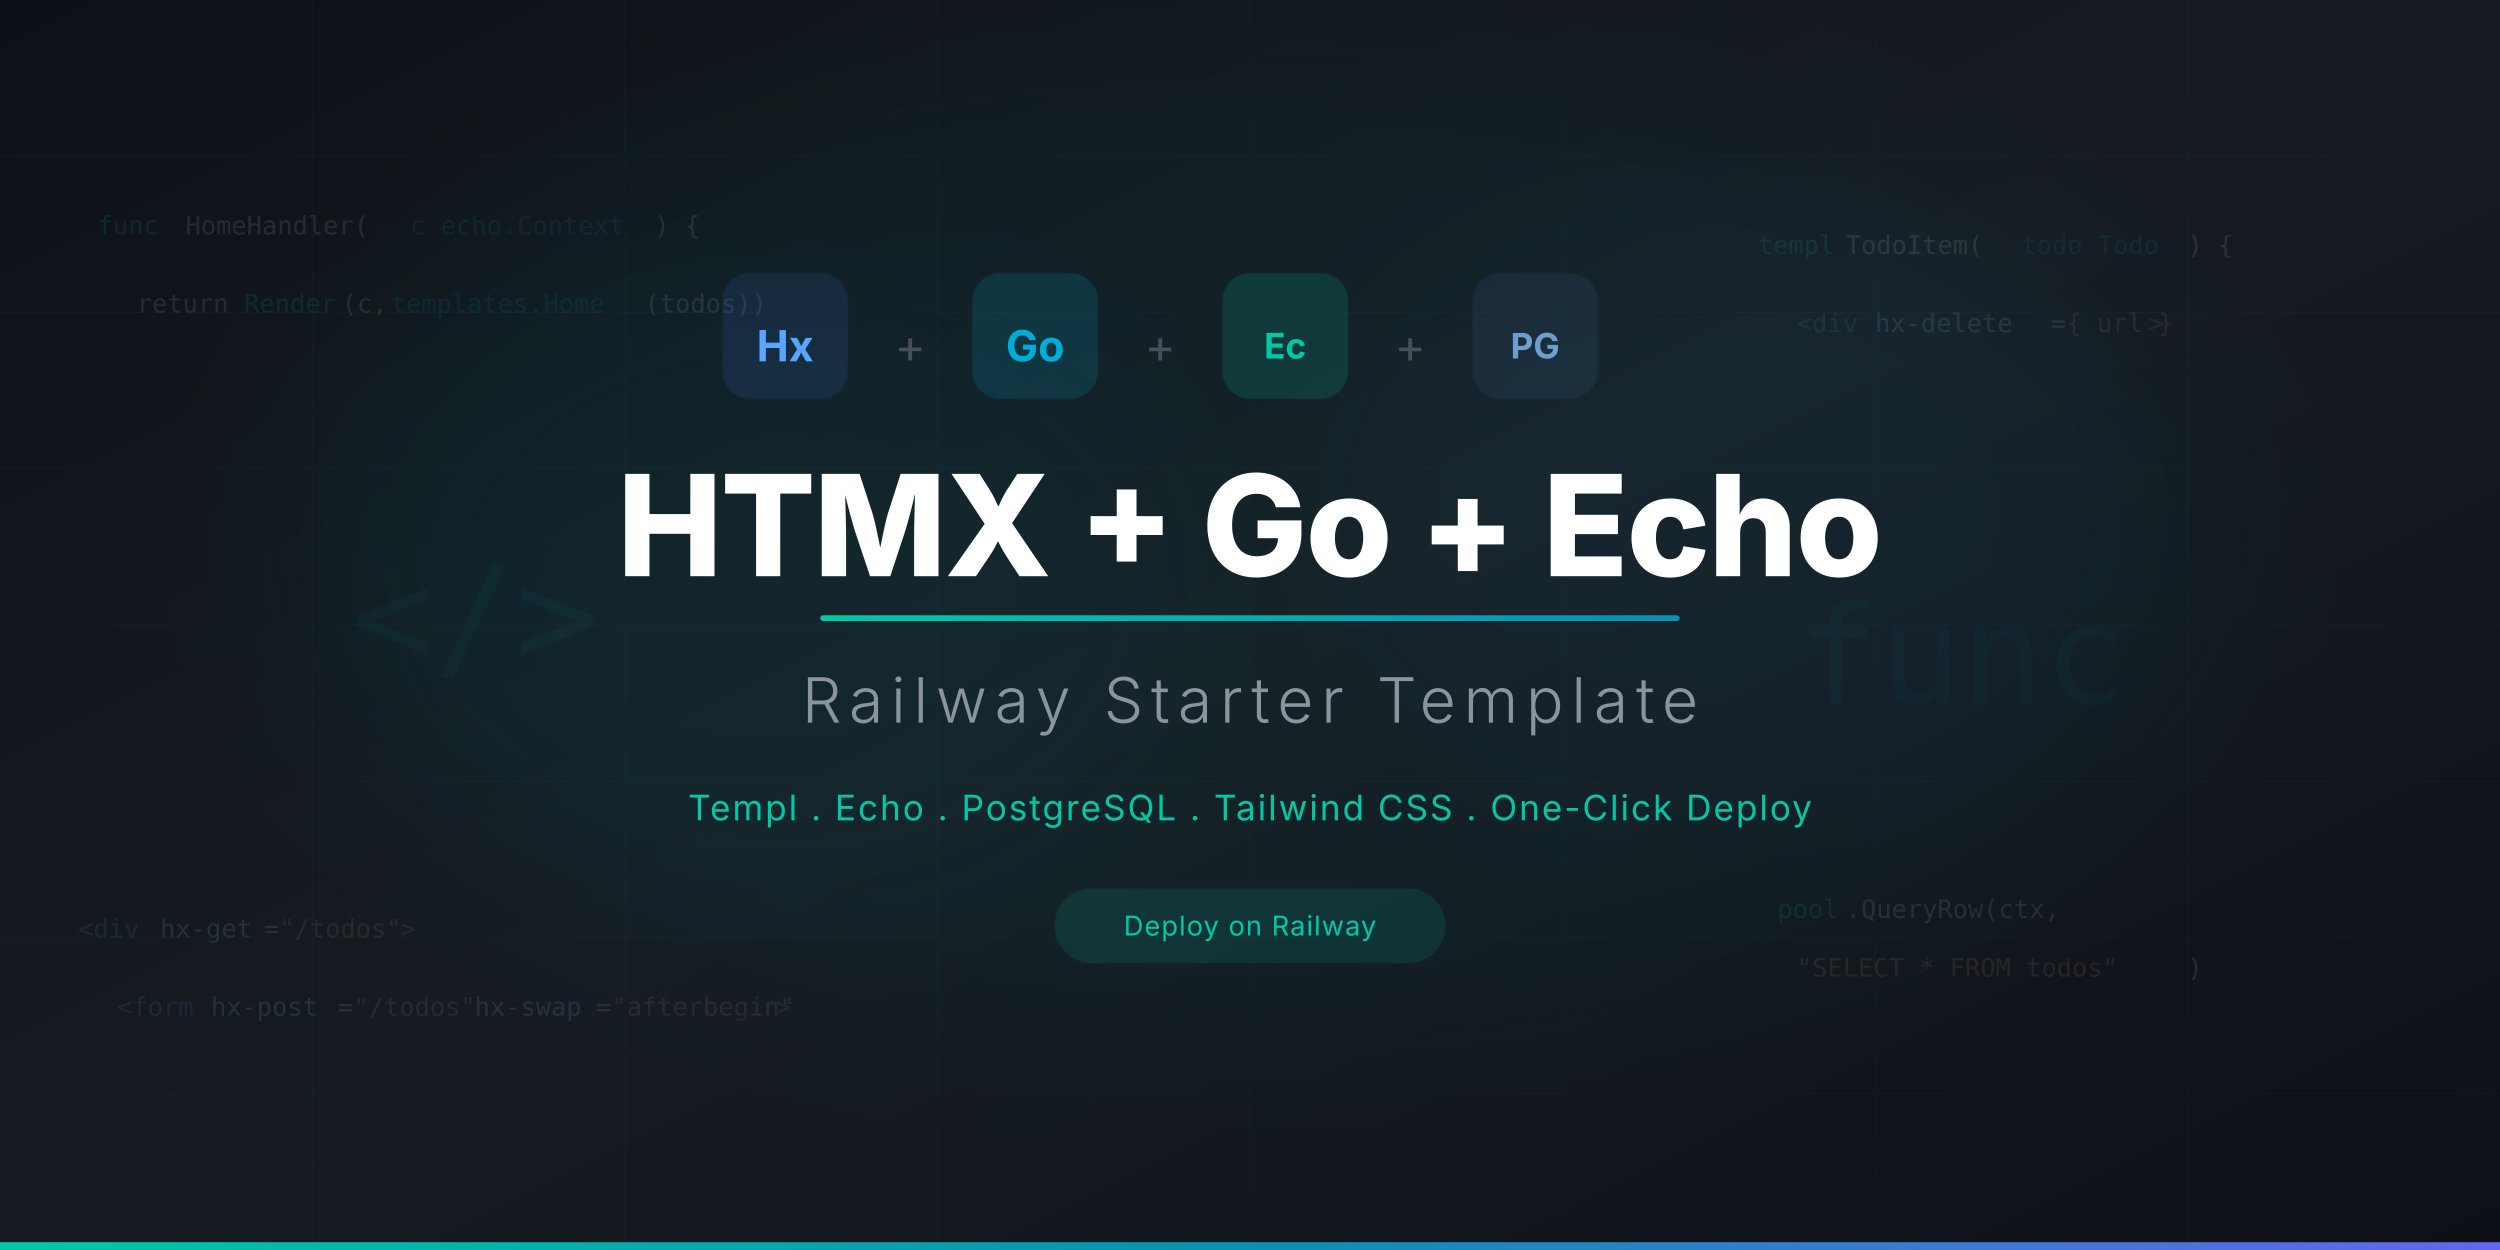
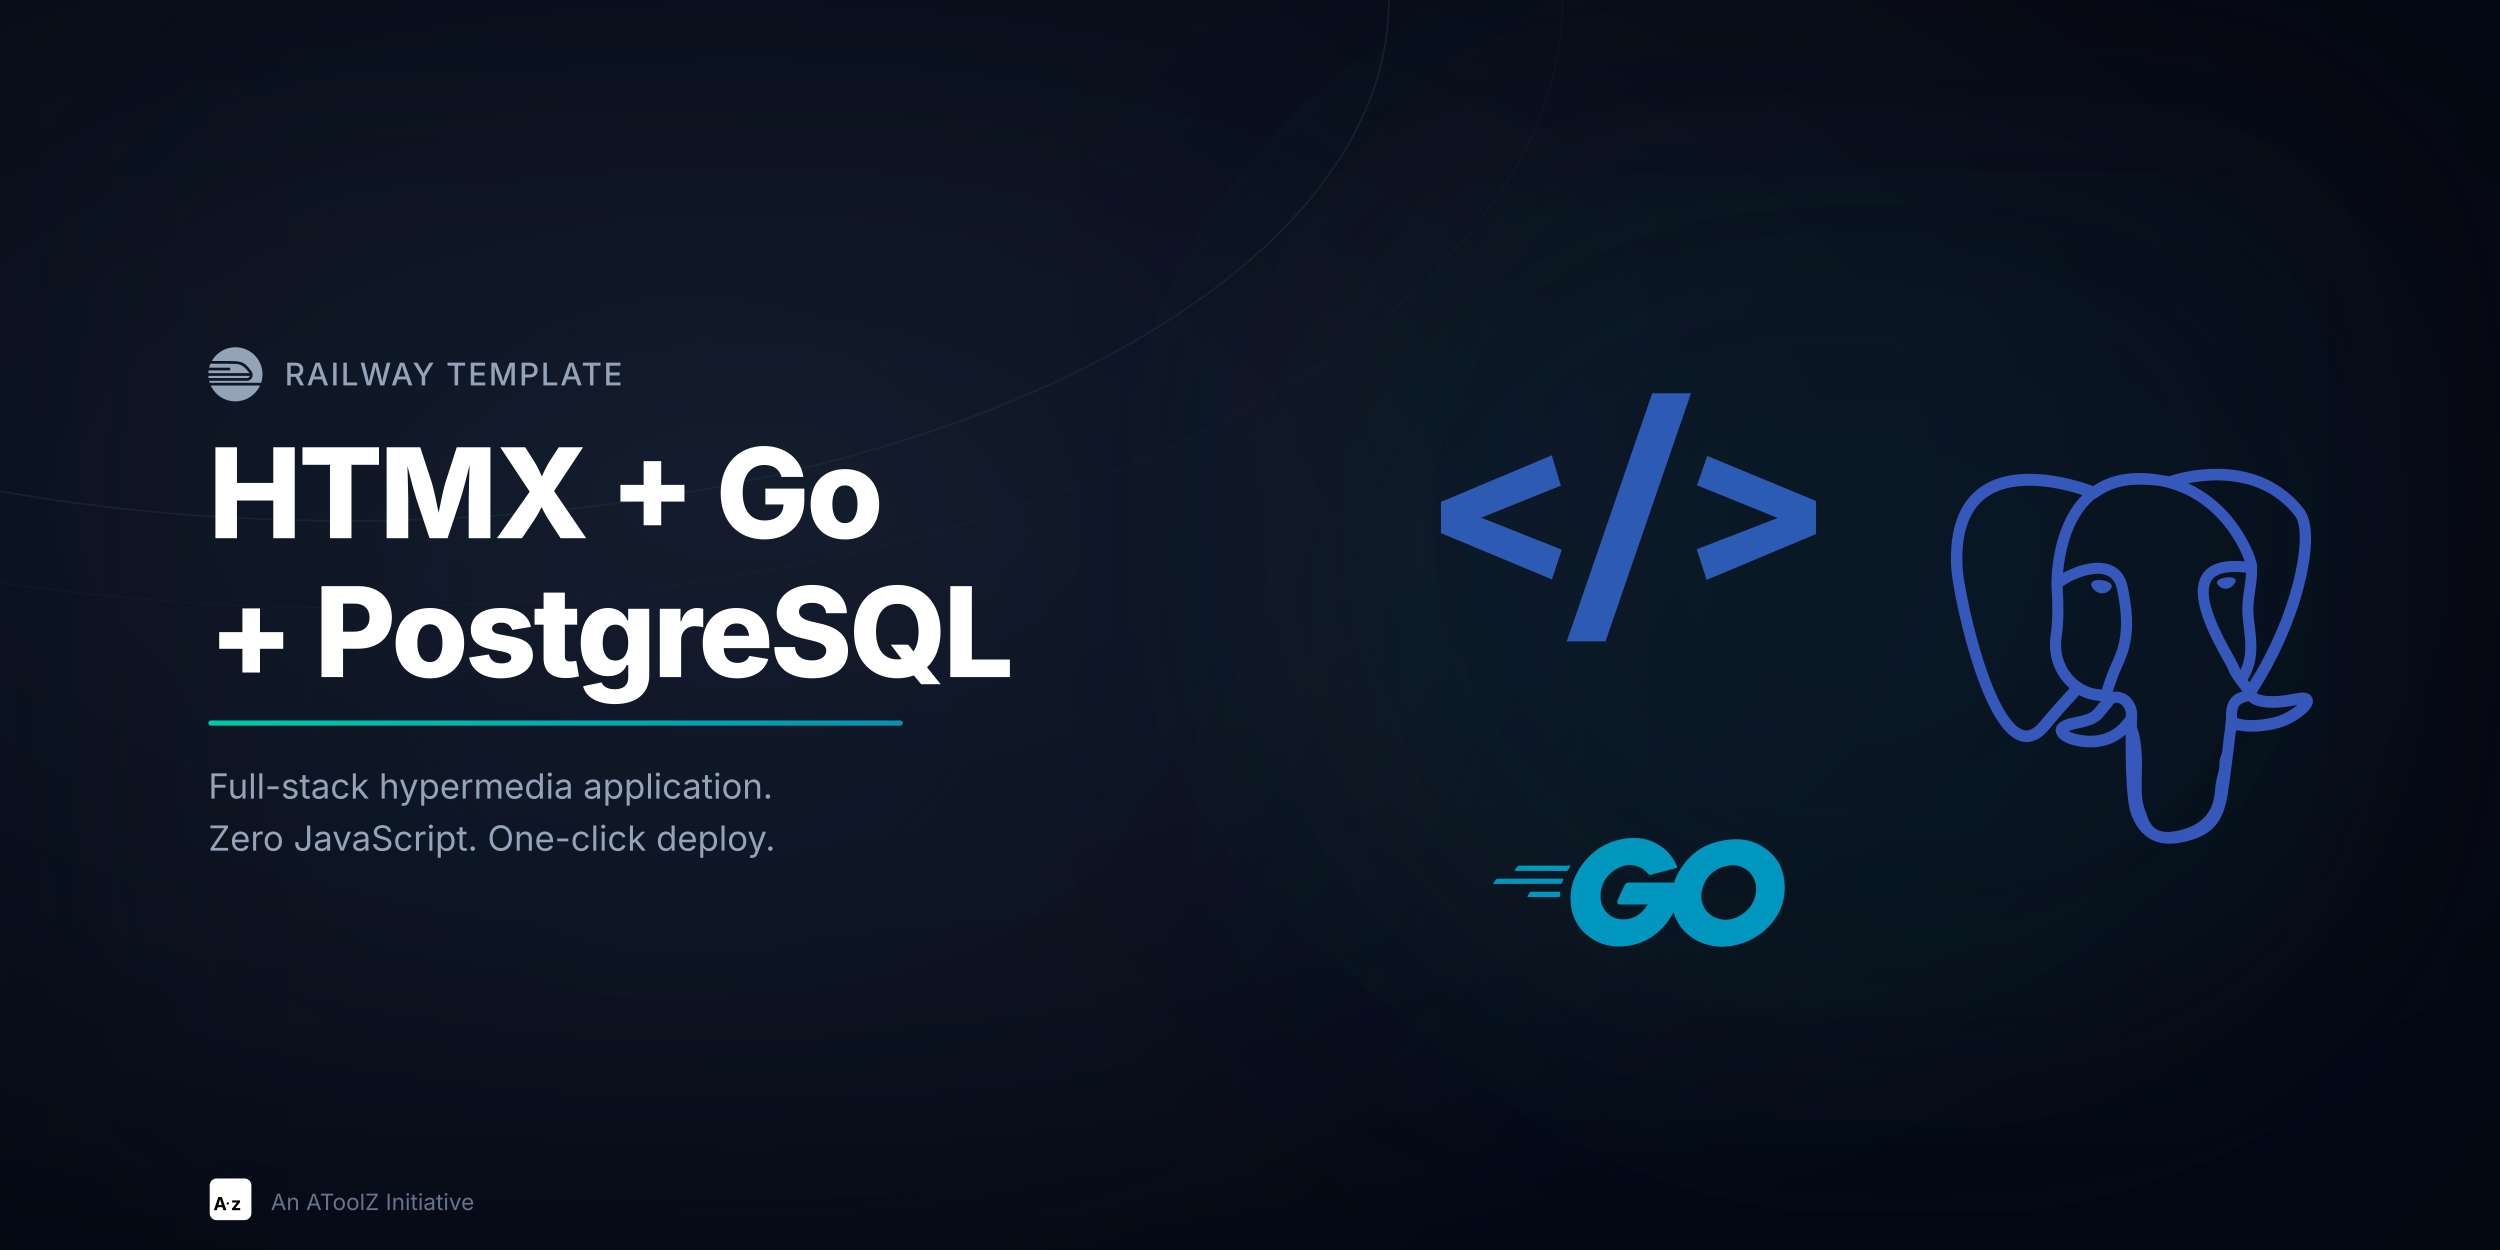
- <svg xmlns="http://www.w3.org/2000/svg" viewBox="0 0 1280 640" width="1280" height="640">
+ <svg xmlns="http://www.w3.org/2000/svg" viewBox="0 0 1440 720" width="1440" height="720">
  <defs>
-     <linearGradient id="bg" x1="0%" y1="0%" x2="100%" y2="100%">
-       <stop offset="0%" style="stop-color:#0d1117" />
-       <stop offset="50%" style="stop-color:#161b22" />
-       <stop offset="100%" style="stop-color:#0d1117" />
-     </linearGradient>
    <linearGradient id="accent" x1="0%" y1="0%" x2="100%" y2="0%">
      <stop offset="0%" style="stop-color:#00c9a7" />
      <stop offset="100%" style="stop-color:#0891b2" />
    </linearGradient>
-     <linearGradient id="accent2" x1="0%" y1="0%" x2="100%" y2="0%">
-       <stop offset="0%" style="stop-color:#00c9a7" />
-       <stop offset="50%" style="stop-color:#0891b2" />
-       <stop offset="100%" style="stop-color:#6366f1" />
-     </linearGradient>
-     <filter id="blur1">
-       <feGaussianBlur in="SourceGraphic" stdDeviation="40" />
+     <filter id="glow">
+       <feGaussianBlur in="SourceGraphic" stdDeviation="80" />
    </filter>
+     <filter id="glow-soft">
+       <feGaussianBlur in="SourceGraphic" stdDeviation="120" />
+     </filter>
+     <radialGradient id="bg-radial" cx="30%" cy="40%" r="70%">
+       <stop offset="0%" style="stop-color:#111827" />
+       <stop offset="100%" style="stop-color:#030712" />
+     </radialGradient>
  </defs>
-   <rect width="1280" height="640" fill="url(#bg)" />
-   <ellipse cx="640" cy="280" rx="500" ry="250" fill="#00c9a7" opacity="0.05" filter="url(#blur1)" />
-   <ellipse cx="400" cy="300" rx="200" ry="150" fill="#0891b2" opacity="0.04" filter="url(#blur1)" />
-   <ellipse cx="880" cy="260" rx="200" ry="150" fill="#6366f1" opacity="0.03" filter="url(#blur1)" />
-   <g opacity="0.04" stroke="#00c9a7" stroke-width="0.5">
-     <line x1="0" y1="80" x2="1280" y2="80" />
-     <line x1="0" y1="160" x2="1280" y2="160" />
-     <line x1="0" y1="240" x2="1280" y2="240" />
-     <line x1="0" y1="320" x2="1280" y2="320" />
-     <line x1="0" y1="400" x2="1280" y2="400" />
-     <line x1="0" y1="480" x2="1280" y2="480" />
-     <line x1="0" y1="560" x2="1280" y2="560" />
-     <line x1="160" y1="0" x2="160" y2="640" />
-     <line x1="320" y1="0" x2="320" y2="640" />
-     <line x1="480" y1="0" x2="480" y2="640" />
-     <line x1="640" y1="0" x2="640" y2="640" />
-     <line x1="800" y1="0" x2="800" y2="640" />
-     <line x1="960" y1="0" x2="960" y2="640" />
-     <line x1="1120" y1="0" x2="1120" y2="640" />
+   <rect width="1440" height="720" fill="url(#bg-radial)" />
+   <ellipse cx="350" cy="350" rx="500" ry="400" fill="#1e293b" opacity="0.15" filter="url(#glow-soft)" />
+   <ellipse cx="1100" cy="300" rx="400" ry="350" fill="#0f172a" opacity="0.3" filter="url(#glow-soft)" />
+   <ellipse cx="200" cy="0" rx="600" ry="300" fill="none" stroke="#1e293b" stroke-width="1" opacity="0.6" />
+   <ellipse cx="200" cy="0" rx="700" ry="350" fill="none" stroke="#1e293b" stroke-width="0.5" opacity="0.3" />
+   <ellipse cx="1050" cy="360" rx="300" ry="250" fill="#00c9a7" opacity="0.04" filter="url(#glow)" />
+   <ellipse cx="400" cy="350" rx="200" ry="200" fill="#3366CC" opacity="0.02" filter="url(#glow)" />
+   <g transform="translate(120, 200)">
+     <g transform="scale(1.3)" fill="#94a3b8">
+       <path d="M.113 10.27A13.026 13.026 0 000 11.48h18.23c-.064-.125-.15-.237-.235-.347-3.117-4.027-4.793-3.677-7.19-3.78-.8-.034-1.34-.048-4.524-.048-1.704 0-3.555.005-5.358.01-.234.63-.459 1.24-.567 1.737h9.342v1.216H.113v.002zm18.26 2.426H.009c.02.326.05.645.094.961h16.955c.754 0 1.179-.429 1.315-.96zm-17.318 4.28s2.81 6.902 10.93 7.024c4.855 0 9.027-2.883 10.92-7.024H1.056zM11.988 0C7.5 0 3.593 2.466 1.531 6.108l4.75-.005v-.002c3.71 0 3.849.016 4.573.047l.448.016c1.563.052 3.485.22 4.996 1.364.82.621 2.007 1.99 2.712 2.965.654.902.842 1.94.396 2.934-.408.914-1.289 1.458-2.353 1.458H.391s.099.42.249.886h22.748A12.026 12.026 0 0024 12.005C24 5.377 18.621 0 11.988 0z" />
+     </g>
+     <text x="44" y="22" font-family="'Inter', 'Segoe UI', system-ui, sans-serif" font-size="18" fill="#94a3b8" font-weight="500" letter-spacing="1">RAILWAY TEMPLATE</text>
  </g>
-   <g font-family="'Cascadia Code', 'Fira Code', Consolas, monospace" font-size="13" opacity="0.12">
-     <text x="50" y="120" fill="#00c9a7">func</text>
-     <text x="95" y="120" fill="#d4d4d4"> HomeHandler(</text>
-     <text x="210" y="120" fill="#0891b2">c echo.Context</text>
-     <text x="335" y="120" fill="#d4d4d4">) {</text>
-     <text x="70" y="160" fill="#d4d4d4">return </text>
-     <text x="125" y="160" fill="#00c9a7">Render</text>
-     <text x="175" y="160" fill="#d4d4d4">(c, </text>
-     <text x="200" y="160" fill="#0891b2">templates.Home</text>
-     <text x="330" y="160" fill="#d4d4d4">(todos))</text>
-     <text x="40" y="480" fill="#569cd6">&lt;div</text>
-     <text x="82" y="480" fill="#9cdcfe"> hx-get</text>
-     <text x="135" y="480" fill="#d4d4d4">=</text>
-     <text x="143" y="480" fill="#ce9178">"/todos"</text>
-     <text x="205" y="480" fill="#569cd6">&gt;</text>
-     <text x="60" y="520" fill="#569cd6">&lt;form</text>
-     <text x="108" y="520" fill="#9cdcfe"> hx-post</text>
-     <text x="173" y="520" fill="#d4d4d4">=</text>
-     <text x="181" y="520" fill="#ce9178">"/todos"</text>
-     <text x="243" y="520" fill="#9cdcfe"> hx-swap</text>
-     <text x="305" y="520" fill="#d4d4d4">=</text>
-     <text x="313" y="520" fill="#ce9178">"afterbegin"</text>
-     <text x="397" y="520" fill="#569cd6">&gt;</text>
+   <text x="120" y="310" font-family="'Inter', 'Segoe UI', system-ui, sans-serif" font-size="72" font-weight="800" fill="#ffffff" letter-spacing="-2">HTMX + Go</text>
+   <text x="120" y="390" font-family="'Inter', 'Segoe UI', system-ui, sans-serif" font-size="72" font-weight="800" fill="#ffffff" letter-spacing="-2">+ PostgreSQL</text>
+   <rect x="120" y="415" width="400" height="3" rx="1.5" fill="url(#accent)" />
+   <text x="120" y="460" font-family="'Inter', 'Segoe UI', system-ui, sans-serif" font-size="20" fill="#94a3b8" font-weight="400">Full-stack hypermedia application.</text>
+   <text x="120" y="490" font-family="'Inter', 'Segoe UI', system-ui, sans-serif" font-size="20" fill="#94a3b8" font-weight="400">Zero JavaScript. One-click deploy.</text>
+   <g transform="translate(830, 190)">
+     <g transform="scale(9)" fill="#3366CC" opacity="0.85">
+       <path d="M0 13.01v-2l7.09-2.98.58 1.94-5.1 2.05 5.16 2.05-.63 1.9Zm16.37 1.03 5.18-2-5.16-2.09.65-1.88L24 10.95v2.12L17 16zm-2.85-9.98H16l-5.47 15.88H8.05Z" />
+     </g>
  </g>
-   <g font-family="'Cascadia Code', 'Fira Code', Consolas, monospace" font-size="13" opacity="0.12">
-     <text x="900" y="130" fill="#00c9a7">templ</text>
-     <text x="945" y="130" fill="#d4d4d4"> TodoItem(</text>
-     <text x="1035" y="130" fill="#0891b2">todo Todo</text>
-     <text x="1120" y="130" fill="#d4d4d4">) {</text>
-     <text x="920" y="170" fill="#569cd6">&lt;div</text>
-     <text x="960" y="170" fill="#9cdcfe"> hx-delete</text>
-     <text x="1050" y="170" fill="#d4d4d4">=</text>
-     <text x="1058" y="170" fill="#ce9178">{ url }</text>
-     <text x="1100" y="170" fill="#569cd6">&gt;</text>
-     <text x="910" y="470" fill="#00c9a7">pool</text>
-     <text x="945" y="470" fill="#d4d4d4">.QueryRow(ctx,</text>
-     <text x="920" y="500" fill="#ce9178">"SELECT * FROM todos"</text>
-     <text x="1120" y="500" fill="#d4d4d4">)</text>
+   <g transform="translate(860, 430)">
+     <g transform="scale(7)" fill="#00ADD8" opacity="0.85">
+       <path d="M1.811 10.231c-.047 0-.058-.023-.035-.059l.246-.315c.023-.035.081-.058.128-.058h4.172c.046 0 .058.035.035.07l-.199.303c-.023.036-.082.07-.117.07zM.047 11.306c-.047 0-.059-.023-.035-.058l.245-.316c.023-.035.082-.058.129-.058h5.328c.047 0 .07.035.058.07l-.093.28c-.012.047-.058.07-.105.07zm2.828 1.075c-.047 0-.059-.035-.035-.07l.163-.292c.023-.035.07-.07.117-.07h2.337c.047 0 .07.035.07.082l-.023.28c0 .047-.047.082-.082.082zm12.129-2.36c-.736.187-1.239.327-1.963.514-.176.046-.187.058-.34-.117-.174-.199-.303-.327-.548-.444-.737-.362-1.45-.257-2.115.175-.795.514-1.204 1.274-1.192 2.22.011.935.654 1.706 1.577 1.835.795.105 1.46-.175 1.987-.77.105-.13.198-.27.315-.434H10.47c-.245 0-.304-.152-.222-.35.152-.362.432-.97.596-1.274a.315.315 0 01.292-.187h4.253c-.023.316-.023.631-.07.947a4.983 4.983 0 01-.958 2.29c-.841 1.11-1.94 1.8-3.33 1.986-1.145.152-2.209-.07-3.143-.77-.865-.655-1.356-1.52-1.484-2.595-.152-1.274.222-2.419.993-3.424.83-1.086 1.928-1.776 3.272-2.02 1.098-.2 2.15-.07 3.096.571.62.41 1.063.97 1.356 1.648.07.105.023.164-.117.2m3.868 6.461c-1.064-.024-2.034-.328-2.852-1.029a3.665 3.665 0 01-1.262-2.255c-.21-1.32.152-2.489.947-3.529.853-1.122 1.881-1.706 3.272-1.95 1.192-.21 2.314-.095 3.33.595.923.63 1.496 1.484 1.648 2.605.198 1.578-.257 2.863-1.344 3.962-.771.783-1.718 1.273-2.805 1.495-.315.06-.63.07-.934.106zm2.78-4.72c-.011-.153-.011-.27-.034-.387-.21-1.157-1.274-1.81-2.384-1.554-1.087.245-1.788.935-2.045 2.033-.21.912.234 1.835 1.075 2.21.643.28 1.285.244 1.905-.07.923-.48 1.425-1.228 1.484-2.233z" />
+     </g>
  </g>
-   <text x="180" y="340" font-family="'Cascadia Code', monospace" font-size="70" fill="#00c9a7" opacity="0.05">&lt;/&gt;</text>
-   <text x="920" y="360" font-family="'Cascadia Code', monospace" font-size="70" fill="#0891b2" opacity="0.05">func</text>
-   <g transform="translate(370, 140)">
-     <rect x="0" y="0" width="64" height="64" rx="14" fill="#3366CC" opacity="0.15" stroke="#3366CC" stroke-width="1" stroke-opacity="0.3" />
-     <text x="32" y="37" text-anchor="middle" dominant-baseline="central" font-family="'Inter', sans-serif" font-size="22" font-weight="700" fill="#58a6ff">Hx</text>
-     <text x="96" y="37" text-anchor="middle" dominant-baseline="central" font-family="'Inter', sans-serif" font-size="24" fill="#484f58">+</text>
-     <rect x="128" y="0" width="64" height="64" rx="14" fill="#00ADD8" opacity="0.15" stroke="#00ADD8" stroke-width="1" stroke-opacity="0.3" />
-     <text x="160" y="37" text-anchor="middle" dominant-baseline="central" font-family="'Inter', sans-serif" font-size="22" font-weight="700" fill="#00ADD8">Go</text>
-     <text x="224" y="37" text-anchor="middle" dominant-baseline="central" font-family="'Inter', sans-serif" font-size="24" fill="#484f58">+</text>
-     <rect x="256" y="0" width="64" height="64" rx="14" fill="#00c9a7" opacity="0.15" stroke="#00c9a7" stroke-width="1" stroke-opacity="0.3" />
-     <text x="288" y="37" text-anchor="middle" dominant-baseline="central" font-family="'Inter', sans-serif" font-size="18" font-weight="700" fill="#00c9a7">Ec</text>
-     <text x="352" y="37" text-anchor="middle" dominant-baseline="central" font-family="'Inter', sans-serif" font-size="24" fill="#484f58">+</text>
-     <rect x="384" y="0" width="64" height="64" rx="14" fill="#336791" opacity="0.15" stroke="#336791" stroke-width="1" stroke-opacity="0.3" />
-     <text x="416" y="37" text-anchor="middle" dominant-baseline="central" font-family="'Inter', sans-serif" font-size="18" font-weight="700" fill="#6d9ece">PG</text>
+   <g transform="translate(1120, 270)">
+     <g transform="scale(9)" fill="#4169E1" opacity="0.8">
+       <path d="M23.559 14.723a.527.527 0 0 0-.056-.119c-.139-.263-.477-.342-1.007-.232-1.653.341-2.293.131-2.526-.019 1.342-2.048 2.445-4.522 3.041-6.83.271-1.051.798-3.524.122-4.732a1.564 1.564 0 0 0-.151-.235C21.693.909 19.801.025 17.51.001c-1.495-.016-2.771.346-3.116.479a9.449 9.449 0 0 0-.516-.082 8.044 8.044 0 0 0-1.311-.128c-1.182-.018-2.204.264-3.05.841-.857-.321-4.789-1.645-7.222.079C.936 2.153.309 3.873.43 6.304c.041.818.507 3.334 1.242 5.744.46 1.506.939 2.702 1.433 3.582.553.994 1.126 1.593 1.714 1.79.447.149 1.133.144 1.858-.728.801-.964 1.59-1.826 1.945-2.207.435.235.906.362 1.39.377a.057.057 0 0 0 0.0.004 11.031 11.031 0 0 0-.247.305c-.339.43-.409.52-1.5.744-.31.064-1.134.234-1.146.811-.003.122.033.231.092.327.227.423.922.61 1.015.633 1.335.334 2.504.092 3.371-.679-.017 2.231.077 4.417.345 5.087.221.553.762 1.905 2.469 1.904.251 0 .526-.029.83-.094 1.782-.382 2.556-1.17 2.855-2.906.15-.871.402-2.875.539-4.101.017-.07.036-.121.057-.136.001-.001.07-.047.427.031a.367.367 0 0 0 .044.007l.254.022.015.001c.847.038 1.911-.143 2.531-.431.644-.299 1.806-1.032 1.595-1.67zM2.371 11.877c-.744-2.436-1.178-4.885-1.212-5.572-.109-2.171.417-3.683 1.562-4.493 1.837-1.299 4.84-.541 6.108-.13-.003.003-.007.006-.01.009-2.024 2.044-1.976 5.536-1.971 5.75-0.0.082.007.199.016.359.035.587.1 1.68-.073 2.918-.161 1.15.194 2.276.973 3.089.081.084.165.163.252.237-.347.371-1.1 1.193-1.903 2.158-.568.682-.96.552-1.089.509-.392-.131-.813-.587-1.238-1.322-.48-.839-.964-2.032-1.415-3.513zm6.007 5.087c-.171-.043-.327-.113-.432-.177.089-.039.237-.09.483-.141 1.283-.264 1.482-.451 1.914-1.0.099-.126.212-.269.367-.443a.355.355 0 0 0 .074-.13c.171-.151.272-.11.437-.042.156.065.308.26.369.475.029.102.062.294-.045.444-.904 1.266-2.222 1.249-3.168 1.013zm2.094-3.988-.052.141c-.133.357-.257.688-.333 1.003-.667-.002-1.317-.287-1.81-.802-.628-.655-.913-1.566-.782-2.5.183-1.308.115-2.447.079-3.059-.005-.086-.009-.161-.012-.22.296-.262 1.666-.996 2.643-.772.446.102.718.406.831.928.585 2.704.077 3.831-.33 4.736-.084.187-.163.363-.231.545zm7.364 4.572c-.017.177-.036.376-.062.596l-.146.438a.355.355 0 0 0-.018.108c-.006.475-.054.649-.115.869-.063.229-.135.489-.179 1.058-.11 1.414-.878 2.227-2.417 2.557-1.516.325-1.784-.497-2.021-1.222a6.582 6.582 0 0 0-.077-.227c-.215-.586-.191-1.412-.157-2.555.017-.561-.025-1.901-.33-2.646.004-.293.011-.591.019-.892a.353.353 0 0 0-.015-.113 1.493 1.493 0 0 0-.044-.208c-.123-.428-.421-.787-.78-.935-.142-.059-.404-.167-.718-.087.067-.276.183-.588.309-.925l.053-.142c.059-.16.134-.326.213-.501.426-.948 1.011-2.245.377-5.177-.237-1.098-1.03-1.634-2.232-1.51-.721.075-1.38.365-1.709.532a5.672 5.672 0 0 0-.196.104c.092-1.106.439-3.174 1.736-4.482a4.031 4.031 0 0 1 .303-.276.353.353 0 0 0 .145-.064c.752-.571 1.694-.851 2.802-.833.409.007.802.034 1.174.081 1.939.354 3.244 1.447 4.036 2.383.814.962 1.255 1.931 1.431 2.454-1.323-.135-2.223.127-2.68.779-.993 1.419.543 4.173 1.281 5.496.135.243.252.452.289.541.24.583.551.971.779 1.255.07.087.137.171.189.245-.401.116-1.121.383-1.055 1.717-.012.156-.042.447-.083.815-.046.208-.07.46-.099.766zm.89-1.621c-.041-.832.269-.918.597-1.01a2.857 2.857 0 0 0 .135-.041 1.202 1.202 0 0 0 .134.103c.57.377 1.582.421 3.007.134-.202.177-.519.399-.953.601-.41.19-1.096.333-1.747.364-.72.034-1.086-.081-1.172-.151zm.57-9.271c-.006.351-.054.669-.105 1.002-.055.358-.112.727-.126 1.176-.014.437.04.891.093 1.33.107.887.216 1.8-.207 2.701a3.527 3.527 0 0 1-.188-.386c-.053-.128-.167-.333-.325-.616-.616-1.104-2.057-3.69-1.319-4.745.38-.543 1.341-.566 2.178-.463zm.228 7.014a12.376 12.376 0 0 0-.085-.107l-.035-.044c.726-1.2.584-2.386.458-3.438-.052-.432-.101-.84-.088-1.223.013-.406.067-.754.118-1.091.064-.415.129-.844.111-1.351.013-.053.019-.116.012-.19-.046-.485-.6-1.938-1.729-3.253-.608-.707-1.49-1.497-2.689-2.039.525-.107 1.233-.203 2.024-.186 2.051.046 3.675.814 4.824 2.282a.908.908 0 0 1 .067.1c.723 1.356-.276 6.275-2.987 10.54zm-8.817-6.116c-.025.179-.309.422-.621.422a.582.582 0 0 1-.081-.006c-.187-.026-.377-.144-.506-.316-.046-.06-.12-.178-.105-.284.005-.04.026-.099.092-.149.118-.089.352-.123.61-.087.316.044.643.194.611.419zm7.931-.411c.011.079-.049.201-.153.31-.068.072-.212.196-.408.223a.546.546 0 0 1-.075.005c-.293 0-.541-.234-.561-.372-.024-.176.264-.311.561-.352.297-.041.611.009.636.185z" />
+     </g>
  </g>
-   <text x="640" y="295" text-anchor="middle" font-family="'Inter', 'Segoe UI', system-ui, sans-serif" font-size="72" font-weight="800" fill="white" letter-spacing="-1">
-     HTMX + Go + Echo
-   </text>
-   <rect x="420" y="315" width="440" height="3" rx="1.5" fill="url(#accent)" />
-   <text x="640" y="370" text-anchor="middle" font-family="'Inter', 'Segoe UI', system-ui, sans-serif" font-size="32" font-weight="300" fill="#8b949e" letter-spacing="4">
-     Railway Starter Template
-   </text>
-   <text x="640" y="420" text-anchor="middle" font-family="'Inter', 'Segoe UI', system-ui, sans-serif" font-size="18" fill="#00c9a7" letter-spacing="1">
-     Templ . Echo . PostgreSQL . Tailwind CSS . One-Click Deploy
-   </text>
-   <g transform="translate(540, 455)">
-     <rect width="200" height="38" rx="19" fill="#00c9a7" opacity="0.12" stroke="#00c9a7" stroke-width="1" stroke-opacity="0.3" />
-     <text x="100" y="24" text-anchor="middle" font-family="'Inter', 'Segoe UI', system-ui, sans-serif" font-size="14" fill="#00c9a7" letter-spacing="0.5">Deploy on Railway</text>
+   <g transform="translate(120, 678)">
+     <g transform="scale(0.2)">
+       <rect x="4" y="4" width="120" height="120" rx="20" ry="20" fill="#ffffff" />
+       <text x="34" y="76" font-family="Inter, Helvetica, Arial, sans-serif" font-weight="700" font-size="52" fill="#000000" text-anchor="middle" dominant-baseline="middle">A</text>
+       <circle cx="56" cy="76" r="3.5" fill="#000000" />
+       <text x="80" y="76" font-family="Inter, Helvetica, Arial, sans-serif" font-weight="700" font-size="52" fill="#000000" text-anchor="middle" dominant-baseline="middle">z</text>
+     </g>
+     <text x="36" y="19" font-family="'Inter', 'Segoe UI', system-ui, sans-serif" font-size="13" fill="#64748b">An AToolZ Initiative</text>
  </g>
-   <rect x="0" y="636" width="1280" height="4" fill="url(#accent2)" />
</svg>
